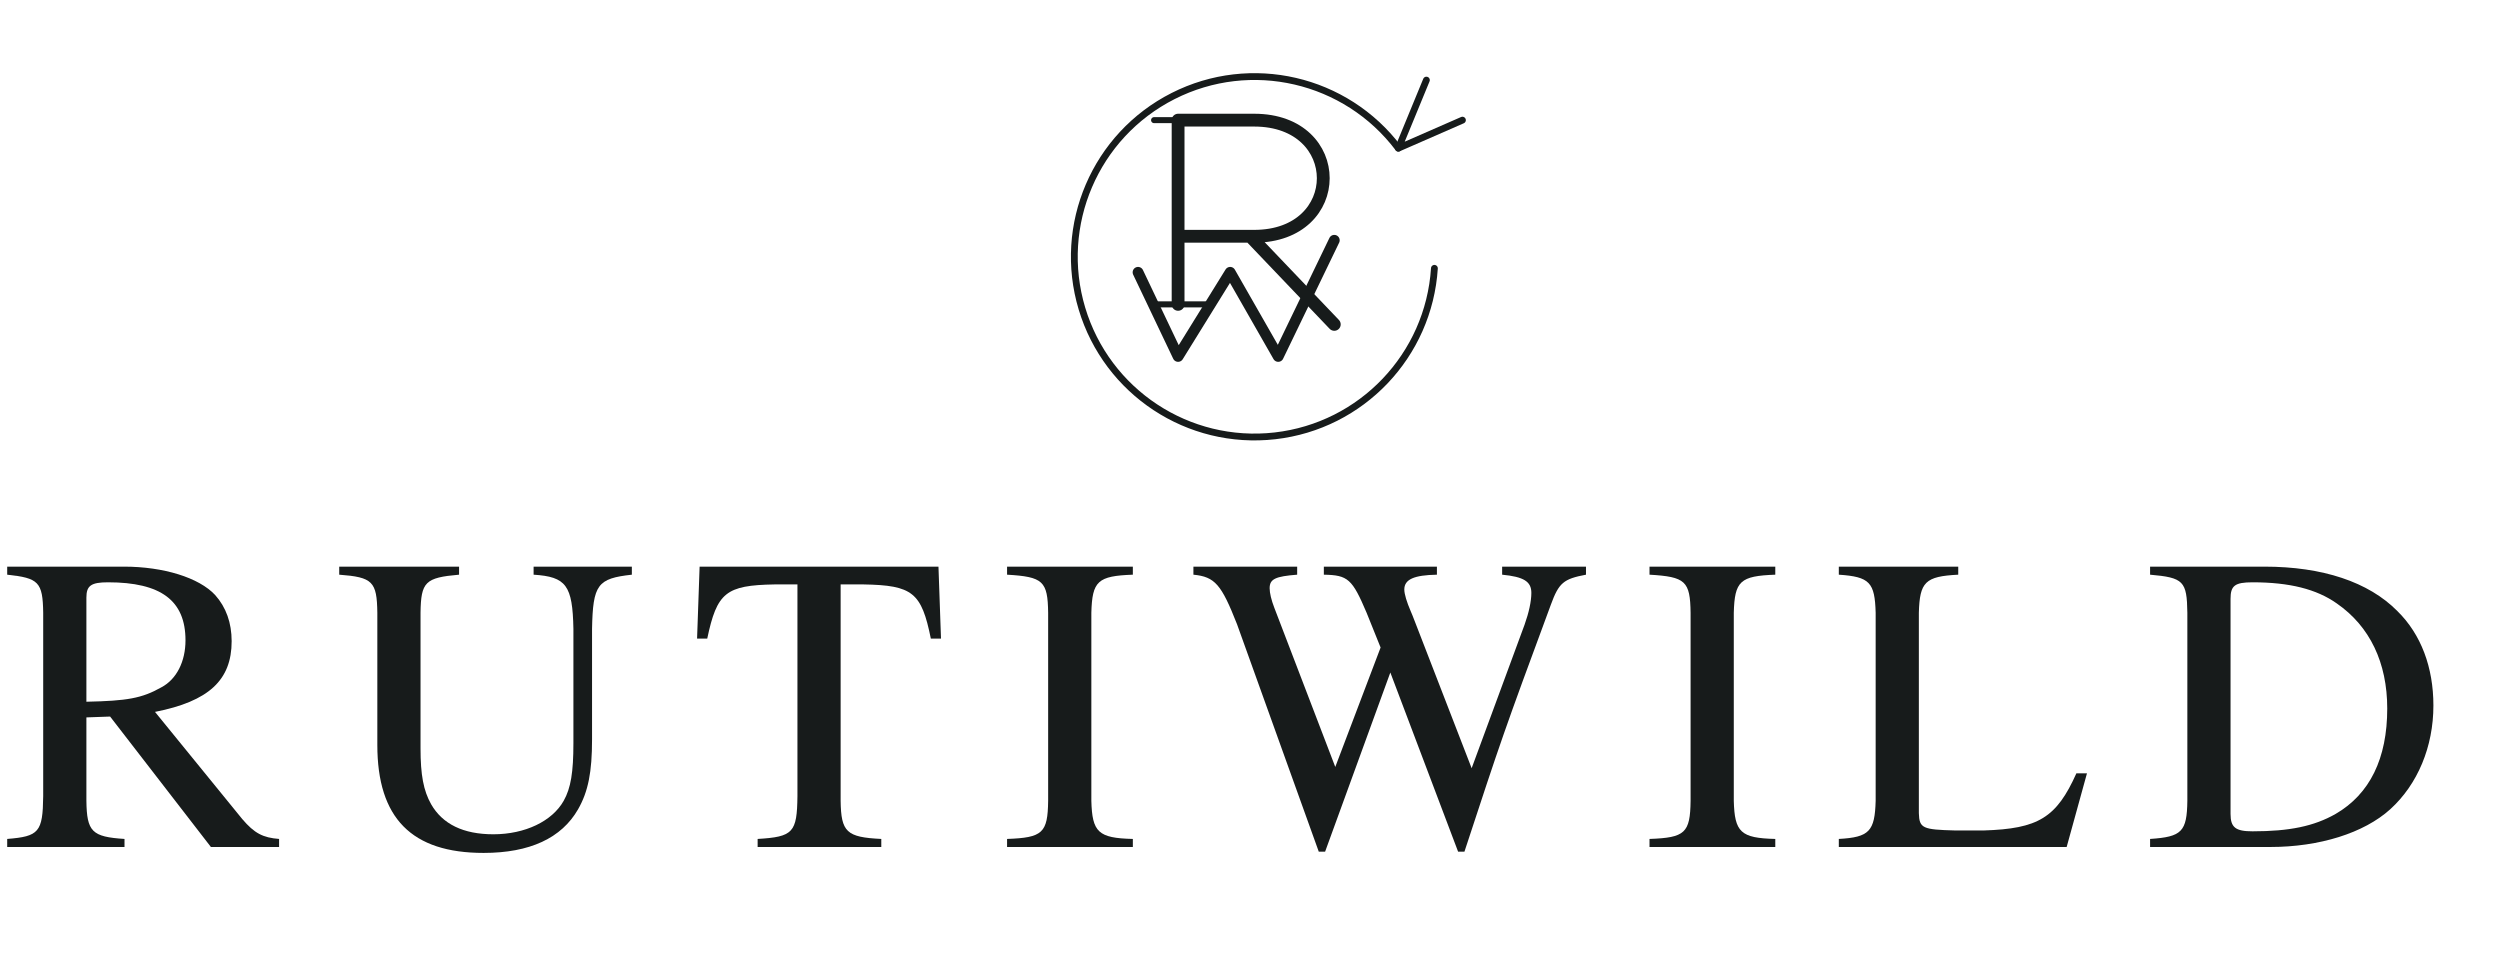
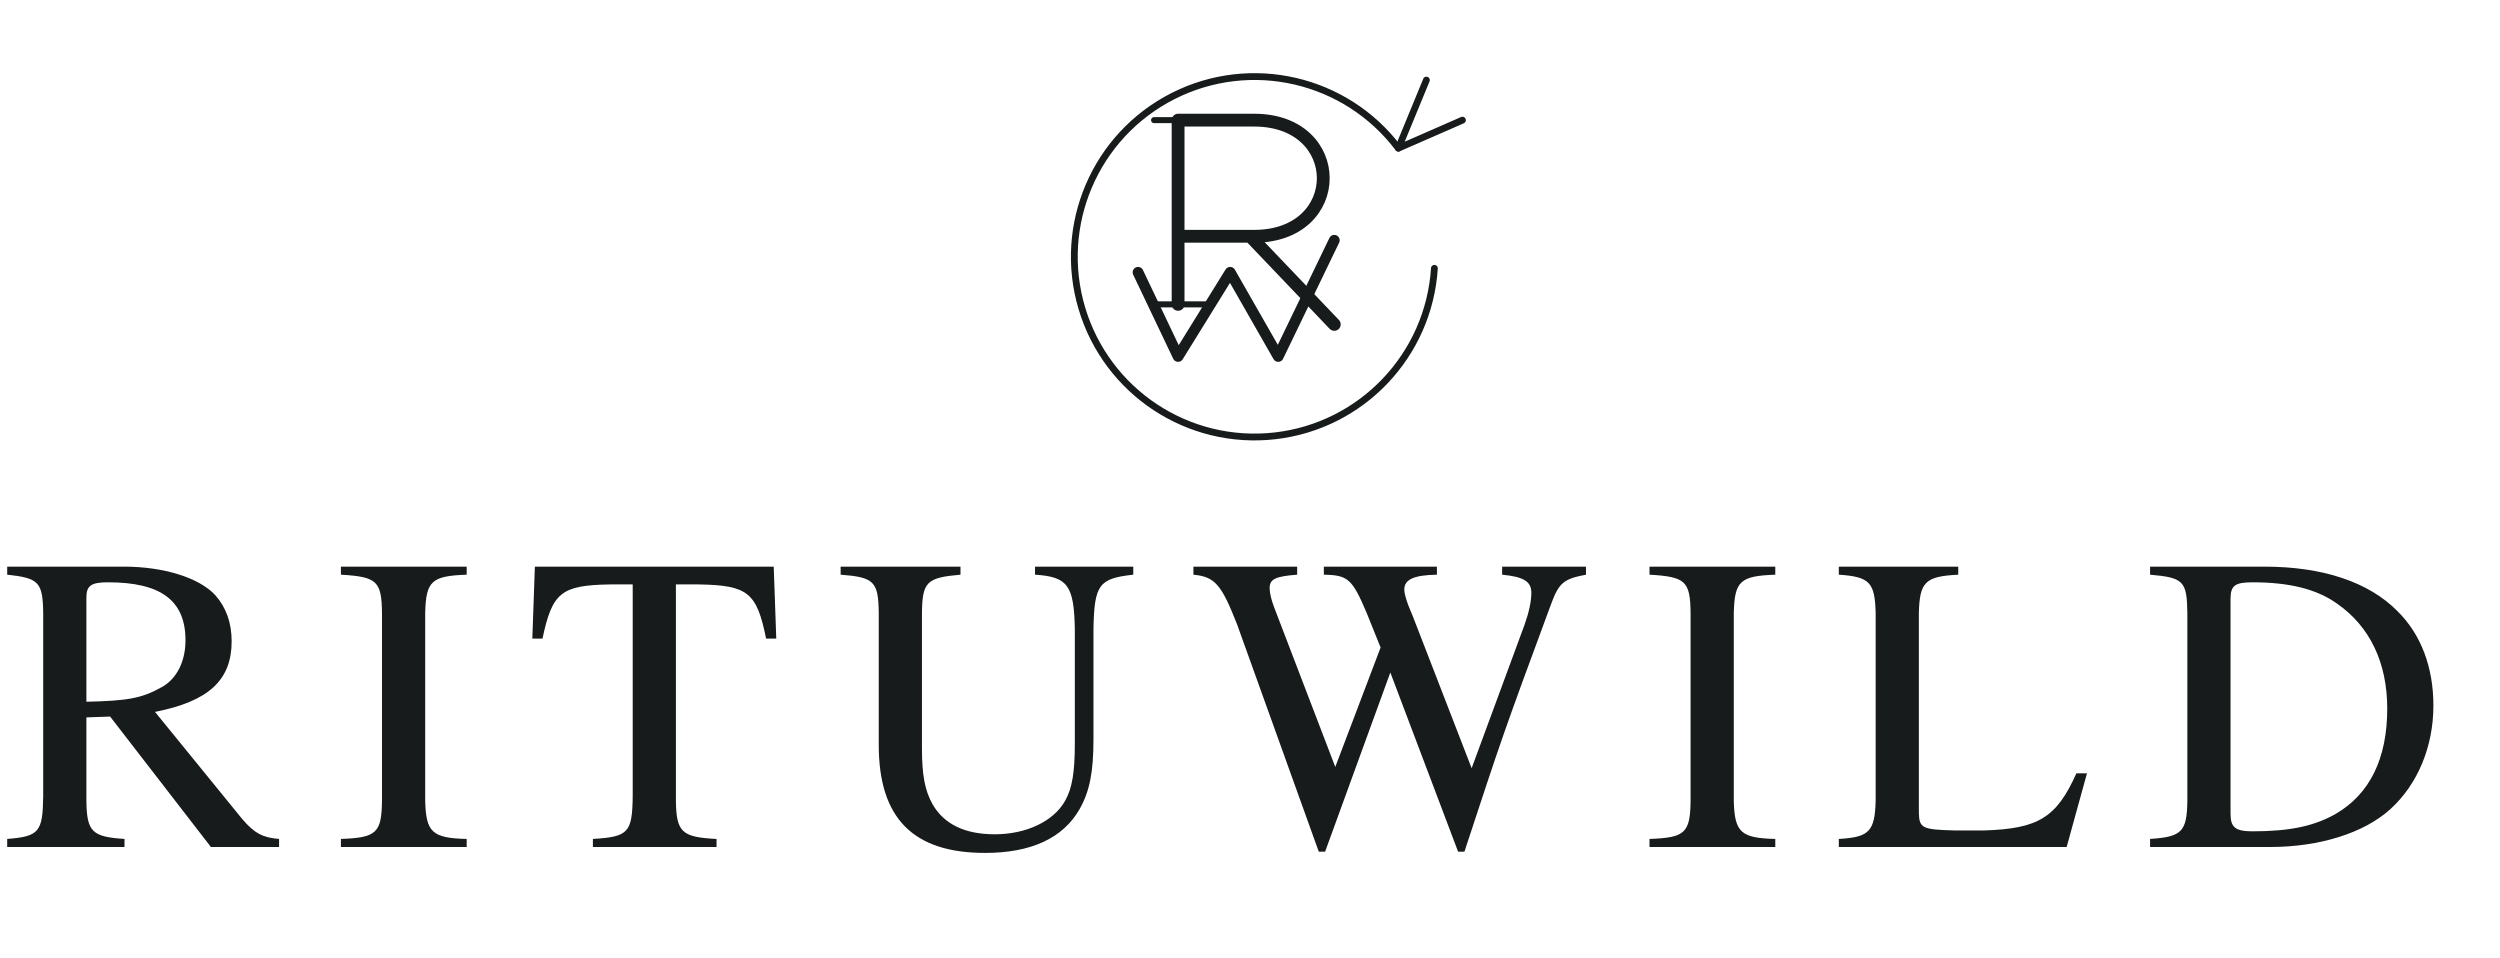
- <svg xmlns="http://www.w3.org/2000/svg" viewBox="0 0 543.1 208" color="#171B1B" fill="#171B1B" role="img" aria-label="RUTIWILD — routines for a life of your own">
+ <svg xmlns="http://www.w3.org/2000/svg" viewBox="0 0 543.1 208" color="#171B1B" fill="#171B1B" role="img" aria-label="RITUWILD — routines for a life of your own">
  <g transform="translate(222 0) scale(.87)">
    <g fill="none" stroke="currentColor" stroke-linecap="round" stroke-linejoin="round">
      <path d="M94 37A45 45 0 1 0 103 67" stroke-width="1.7" />
      <path d="M94 37l7-17m-7 17 16-7" stroke-width="1.7" />
      <path d="M39 76V30h19c23 0 23 29 0 29H40m17 0 21 22" stroke-width="3.2" />
      <path d="M29 68l10 21 13-21 12 21 14-29" stroke-width="2.7" />
      <path d="M33 30h13m-13 46h13" stroke-width="1.5" />
    </g>
  </g>
  <g transform="translate(0 108)">
    <path d="M60.628 74.252C57.132 73.976 55.292 73.056 52.624 69.928L33.672 46.652C45.356 44.352 50.324 39.752 50.324 31.288C50.324 27.332 49.128 23.928 46.736 21.26C43.24 17.488 35.512 15.096 26.956 15.096H1.564V16.844C8.372 17.58 9.292 18.408 9.384 25.124V64.96C9.292 72.78 8.464 73.7 1.564 74.252V76.0H27.048V74.252C19.964 73.792 18.86 72.688 18.768 65.972V47.848L23.92 47.664L45.816 76.0H60.628ZM18.768 21.812C18.768 19.236 19.78 18.5 23.46 18.5C34.96 18.5 40.296 22.456 40.296 31.104C40.296 35.704 38.364 39.568 35.052 41.316C30.82 43.708 27.6 44.26 18.768 44.444Z" />
-     <path d="M137.264 15.096H115.92V16.844C123.004 17.304 124.384 19.144 124.568 28.62V53.46C124.568 59.716 124.016 63.212 122.452 65.972C119.968 70.388 114.08 73.24 107.18 73.24C100.648 73.24 96.14 71.032 93.656 66.708C92.0 63.764 91.356 60.36 91.356 54.564V25.124C91.448 18.408 92.368 17.488 99.728 16.844V15.096H73.692V16.844C80.96 17.396 81.88 18.316 81.972 25.124V53.828C81.972 69.744 89.424 77.288 105.064 77.288C115.092 77.288 121.992 74.068 125.58 67.812C127.788 63.948 128.616 59.716 128.616 52.632V28.62C128.8 18.96 129.812 17.672 137.264 16.844Z" />
-     <path d="M191.452 74.252C183.908 73.884 182.712 72.78 182.62 65.972V18.96H187.588C198.26 19.144 200.192 20.708 202.216 30.736H204.424L203.872 15.096H151.984L151.432 30.736H153.64C155.756 20.708 157.688 19.144 168.268 18.96H173.236V64.96C173.144 72.872 172.316 73.792 164.588 74.252V76.0H191.452Z" />
-     <path d="M218.776 76.0H246.1V74.252C238.556 74.068 237.268 72.78 237.084 65.972V25.124C237.268 18.224 238.464 17.12 246.1 16.844V15.096H218.776V16.844C226.596 17.304 227.608 18.224 227.7 25.124V65.972C227.608 72.964 226.504 73.976 218.776 74.252Z" />
+     <path d="M74.06 76.0H101.384V74.252C93.84 74.068 92.552 72.78 92.368 65.972V25.124C92.552 18.224 93.748 17.12 101.384 16.844V15.096H74.06V16.844C81.88 17.304 82.892 18.224 82.984 25.124V65.972C82.892 72.964 81.788 73.976 74.06 74.252Z" />
+     <path d="M155.664 74.252C148.12 73.884 146.924 72.78 146.832 65.972V18.96H151.8C162.472 19.144 164.404 20.708 166.428 30.736H168.636L168.084 15.096H116.196L115.644 30.736H117.852C119.968 20.708 121.9 19.144 132.48 18.96H137.448V64.96C137.356 72.872 136.528 73.792 128.8 74.252V76.0H155.664Z" />
+     <path d="M246.192 15.096H224.848V16.844C231.932 17.304 233.312 19.144 233.496 28.62V53.46C233.496 59.716 232.944 63.212 231.38 65.972C228.896 70.388 223.008 73.24 216.108 73.24C209.576 73.24 205.068 71.032 202.584 66.708C200.928 63.764 200.284 60.36 200.284 54.564V25.124C200.376 18.408 201.296 17.488 208.656 16.844V15.096H182.62V16.844C189.888 17.396 190.808 18.316 190.9 25.124V53.828C190.9 69.744 198.352 77.288 213.992 77.288C224.02 77.288 230.92 74.068 234.508 67.812C236.716 63.948 237.544 59.716 237.544 52.632V28.62C237.728 18.96 238.74 17.672 246.192 16.844Z" />
    <path d="M344.54 15.096H326.324V16.844C331.016 17.304 332.672 18.316 332.672 20.8C332.672 22.64 332.12 25.124 331.2 27.7L319.7 58.888L307.556 27.516C306.912 25.86 306.636 25.124 306.452 24.756C305.624 22.824 305.072 21.076 305.072 20.064C305.072 17.856 307.188 16.936 312.156 16.844V15.096H287.592V16.844C292.836 16.936 293.756 17.764 296.884 25.124L299.92 32.668L290.076 58.612L276.828 24.02C276.184 22.364 275.816 20.8 275.816 19.788C275.816 17.764 277.104 17.212 281.796 16.844V15.096H259.256V16.844C263.948 17.304 265.328 18.96 268.732 27.608L286.488 77.012H287.868L302.036 38.096L316.756 77.012H318.136C326.048 52.908 326.692 50.976 336.904 23.376C338.652 18.592 339.664 17.764 344.54 16.844Z" />
    <path d="M358.34 76.0H385.664V74.252C378.12 74.068 376.832 72.78 376.648 65.972V25.124C376.832 18.224 378.028 17.12 385.664 16.844V15.096H358.34V16.844C366.16 17.304 367.172 18.224 367.264 25.124V65.972C367.172 72.964 366.068 73.976 358.34 74.252Z" />
    <path d="M425.408 15.096H399.464V16.844C406.18 17.304 407.284 18.5 407.468 25.124V65.972C407.284 72.596 406.088 73.884 399.464 74.252V76.0H448.96L453.376 59.992H451.076C446.752 69.652 442.796 72.044 430.928 72.412H424.764C417.68 72.228 416.944 71.952 416.852 68.64V25.124C417.036 18.408 418.232 17.212 425.408 16.844Z" />
    <path d="M467.084 76.0H493.212C503.884 76.0 513.544 72.964 519.248 67.812C525.228 62.384 528.632 54.196 528.632 45.272C528.632 36.992 525.964 29.816 520.812 24.756C514.556 18.408 504.528 15.096 491.924 15.096H467.084V16.844C474.352 17.488 475.088 18.224 475.18 25.124V65.972C475.088 72.688 473.984 73.792 467.084 74.252ZM484.564 22.088C484.564 19.236 485.484 18.5 489.348 18.5C497.352 18.5 503.24 19.972 507.656 23.1C514.832 28.068 518.604 35.98 518.604 45.916C518.604 56.772 514.832 64.5 507.38 68.824C502.688 71.492 497.352 72.596 489.348 72.596C485.668 72.596 484.564 71.768 484.564 68.824Z" />
  </g>
</svg>
